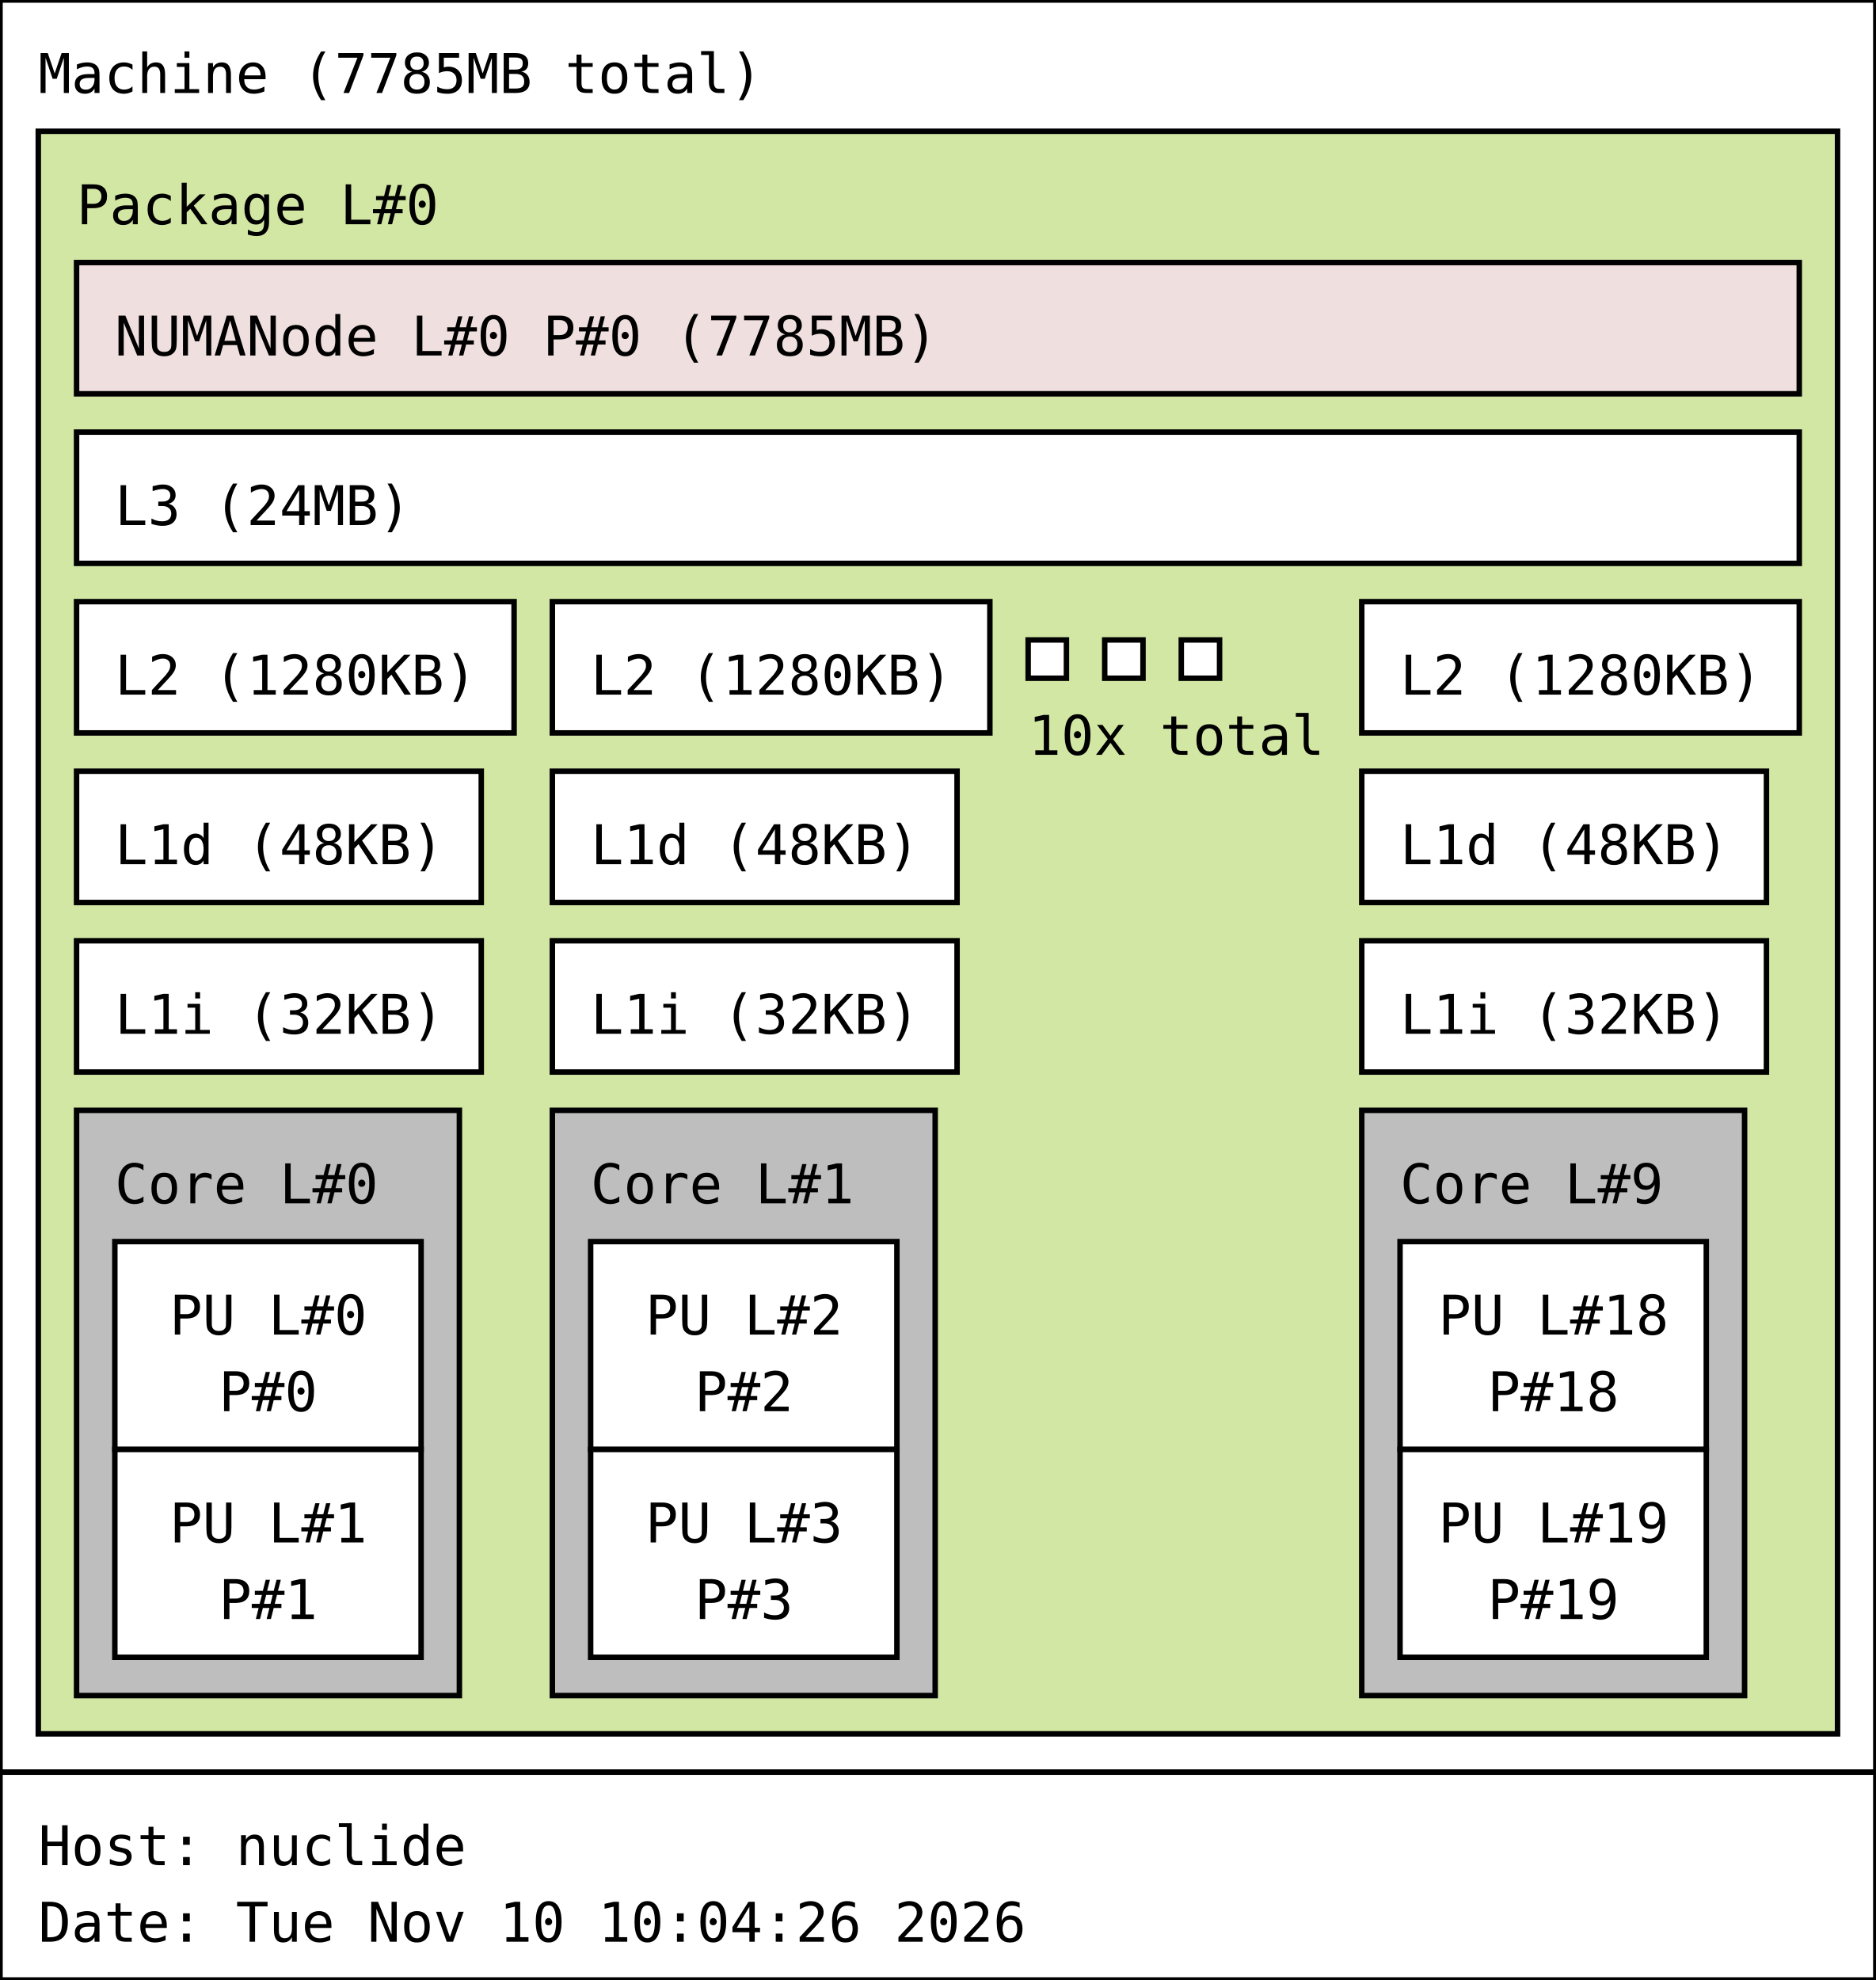
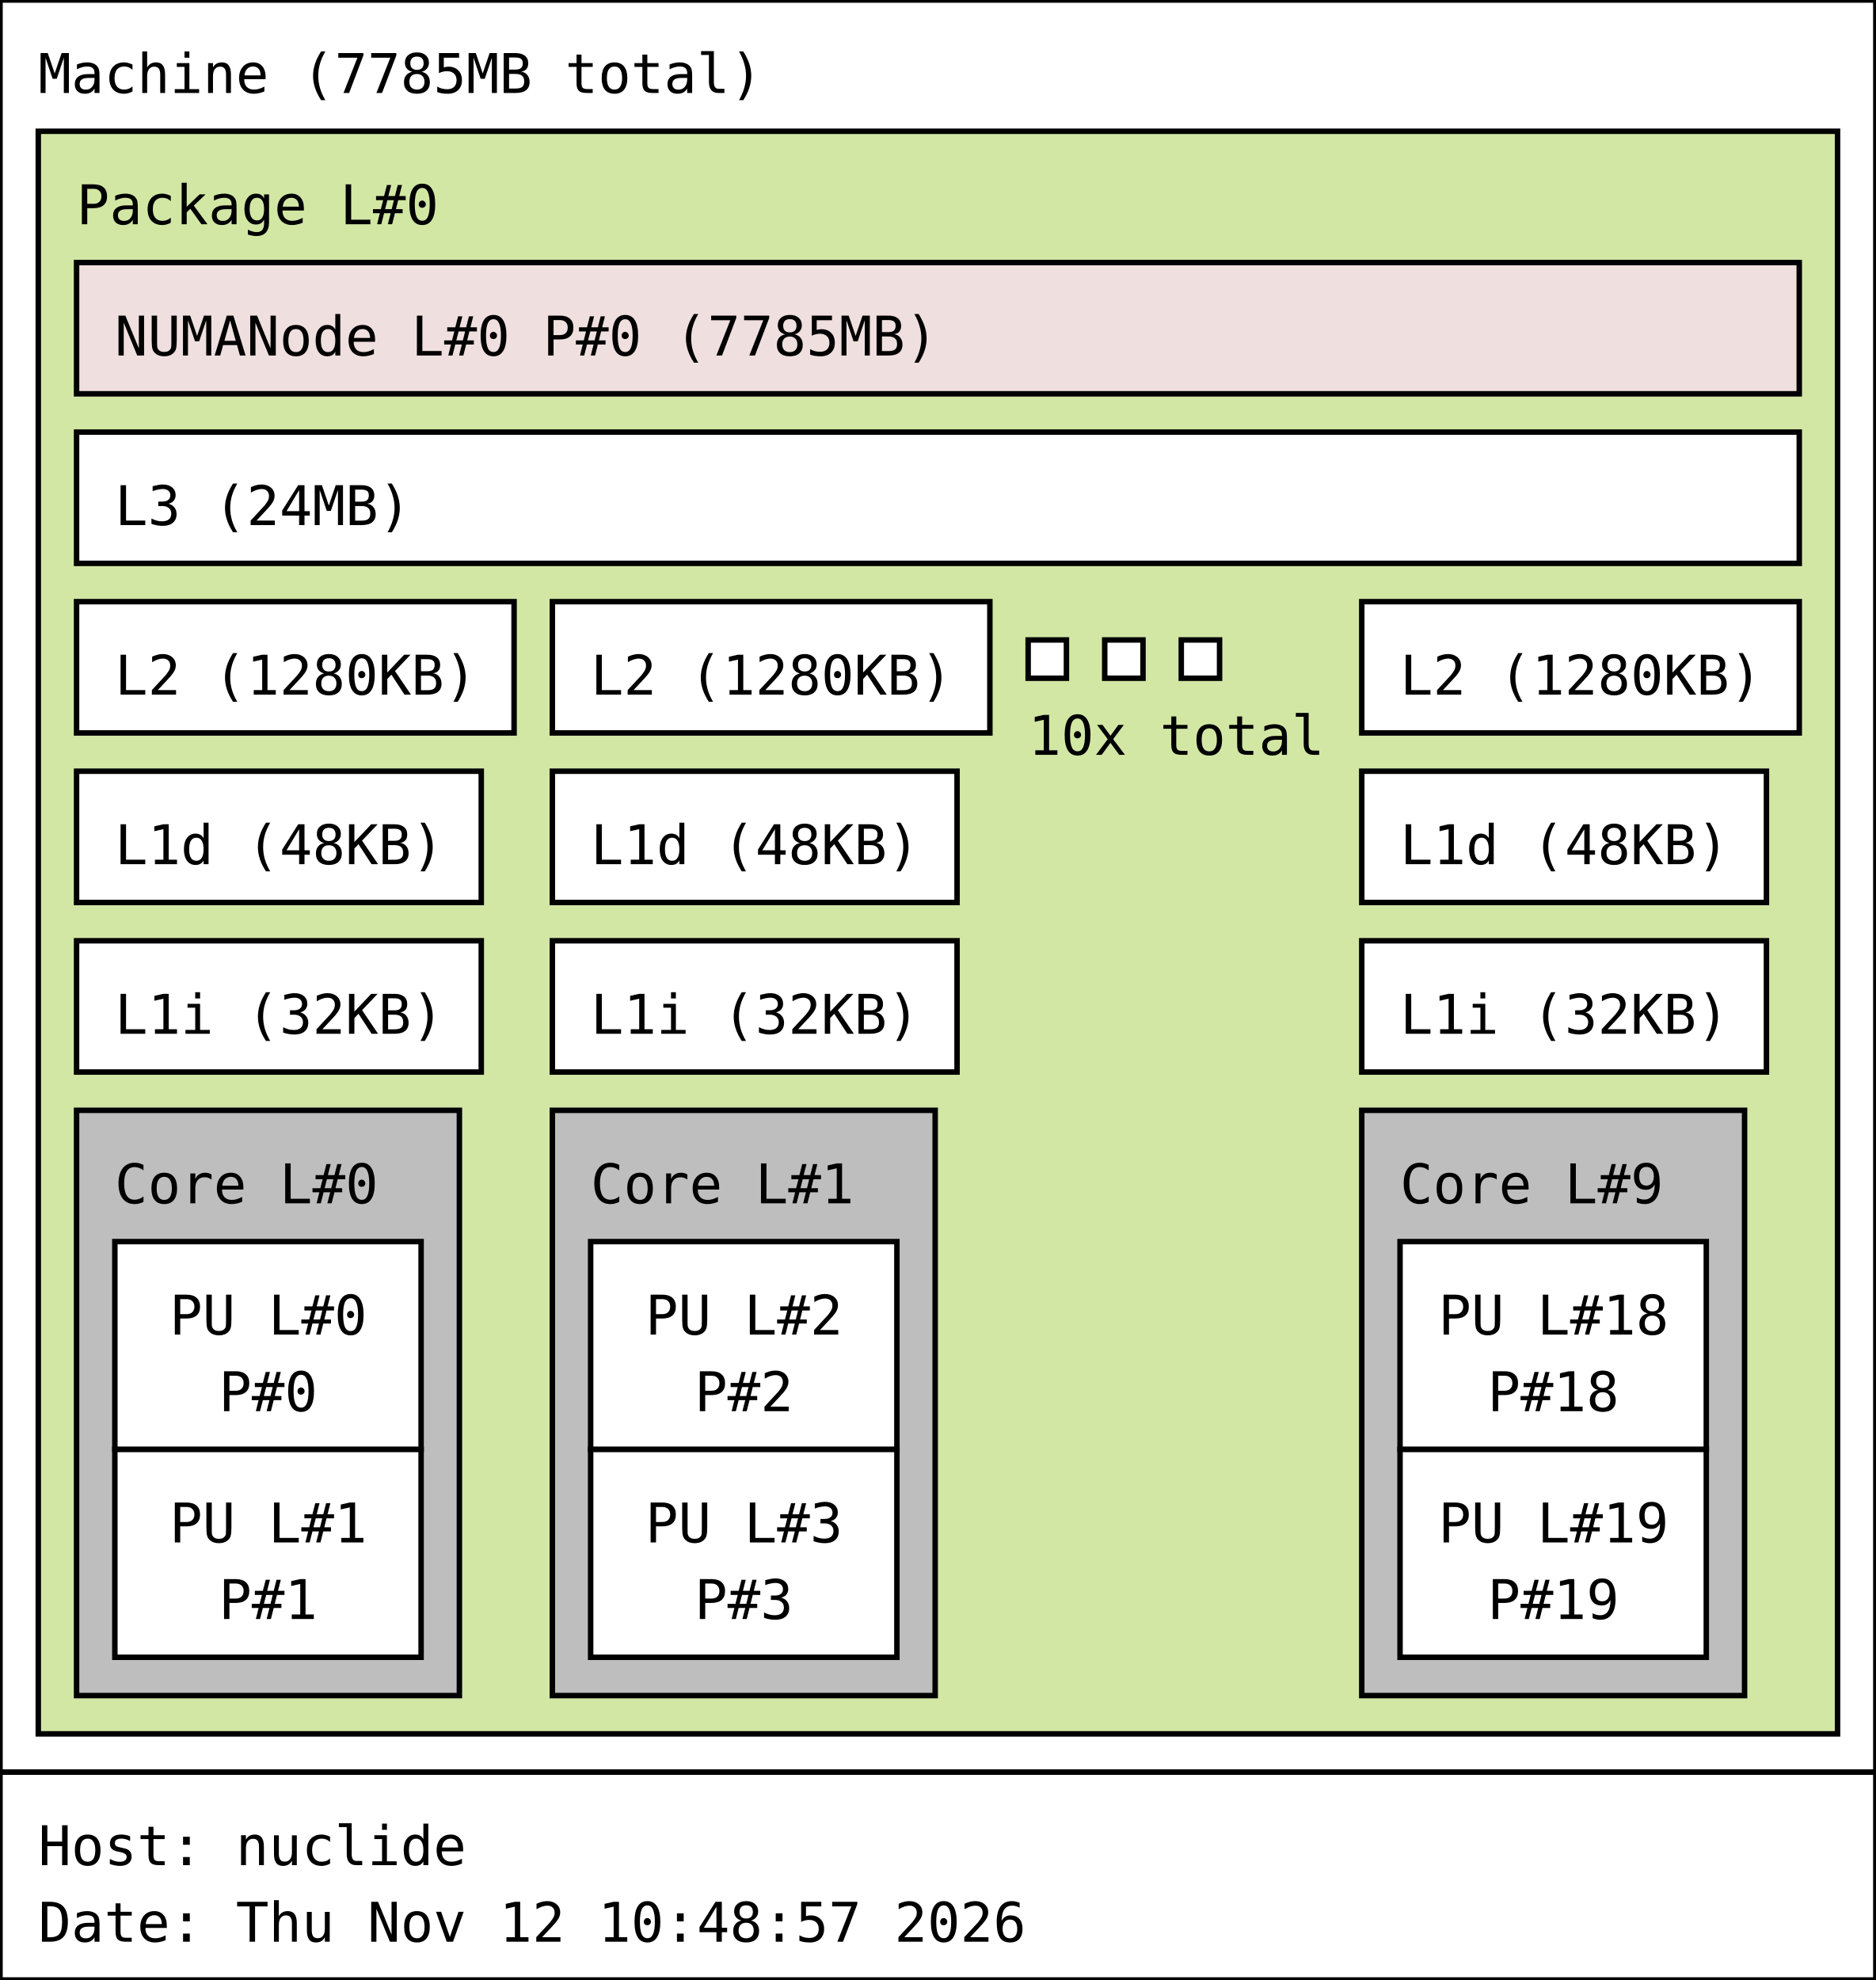
<svg xmlns="http://www.w3.org/2000/svg" width="343px" height="362px" viewBox="0 0 343px 362px" version="1.1">
  <rect id="Machine_0_rect" class="Machine" x="0" y="0" width="343" height="324" fill="rgb(255,255,255)" stroke="rgb(0,0,0)" stroke-width="1" />
  <text id="Machine_0_text" class="Machine" font-family="Monospace" x="7" y="17" fill="rgb(0,0,0)" font-size="10px">Machine (7785MB total)</text>
  <rect id="Package_0_rect" class="Package" x="7" y="24" width="329" height="293" fill="rgb(210,231,164)" stroke="rgb(0,0,0)" stroke-width="1" />
  <text id="Package_0_text" class="Package" font-family="Monospace" x="14" y="41" fill="rgb(0,0,0)" font-size="10px">Package L#0</text>
  <rect id="L3_0_rect" class="L3" x="14" y="79" width="315" height="24" fill="rgb(255,255,255)" stroke="rgb(0,0,0)" stroke-width="1" />
  <text id="L3_0_text" class="L3" font-family="Monospace" x="21" y="96" fill="rgb(0,0,0)" font-size="10px">L3 (24MB)</text>
  <rect id="L2_0_rect" class="L2" x="14" y="110" width="80" height="24" fill="rgb(255,255,255)" stroke="rgb(0,0,0)" stroke-width="1" />
  <text id="L2_0_text" class="L2" font-family="Monospace" x="21" y="127" fill="rgb(0,0,0)" font-size="10px">L2 (1280KB)</text>
  <rect id="L1d_0_rect" class="L1d" x="14" y="141" width="74" height="24" fill="rgb(255,255,255)" stroke="rgb(0,0,0)" stroke-width="1" />
  <text id="L1d_0_text" class="L1d" font-family="Monospace" x="21" y="158" fill="rgb(0,0,0)" font-size="10px">L1d (48KB)</text>
  <rect id="L1i_0_rect" class="L1i" x="14" y="172" width="74" height="24" fill="rgb(255,255,255)" stroke="rgb(0,0,0)" stroke-width="1" />
  <text id="L1i_0_text" class="L1i" font-family="Monospace" x="21" y="189" fill="rgb(0,0,0)" font-size="10px">L1i (32KB)</text>
  <rect id="Core_0_rect" class="Core" x="14" y="203" width="70" height="107" fill="rgb(190,190,190)" stroke="rgb(0,0,0)" stroke-width="1" />
  <text id="Core_0_text" class="Core" font-family="Monospace" x="21" y="220" fill="rgb(0,0,0)" font-size="10px">Core L#0</text>
  <rect id="PU_0_rect" class="PU" x="21" y="227" width="56" height="38" fill="rgb(255,255,255)" stroke="rgb(0,0,0)" stroke-width="1" />
  <text id="PU_0_text" class="PU" font-family="Monospace" x="31" y="244" fill="rgb(0,0,0)" font-size="10px">PU L#0</text>
  <text id="PU_0_text_1" class="PU" font-family="Monospace" x="40" y="258" fill="rgb(0,0,0)" font-size="10px">P#0</text>
  <rect id="PU_1_rect" class="PU" x="21" y="265" width="56" height="38" fill="rgb(255,255,255)" stroke="rgb(0,0,0)" stroke-width="1" />
  <text id="PU_1_text" class="PU" font-family="Monospace" x="31" y="282" fill="rgb(0,0,0)" font-size="10px">PU L#1</text>
  <text id="PU_1_text_1" class="PU" font-family="Monospace" x="40" y="296" fill="rgb(0,0,0)" font-size="10px">P#1</text>
  <rect id="L2_1_rect" class="L2" x="101" y="110" width="80" height="24" fill="rgb(255,255,255)" stroke="rgb(0,0,0)" stroke-width="1" />
  <text id="L2_1_text" class="L2" font-family="Monospace" x="108" y="127" fill="rgb(0,0,0)" font-size="10px">L2 (1280KB)</text>
  <rect id="L1d_1_rect" class="L1d" x="101" y="141" width="74" height="24" fill="rgb(255,255,255)" stroke="rgb(0,0,0)" stroke-width="1" />
  <text id="L1d_1_text" class="L1d" font-family="Monospace" x="108" y="158" fill="rgb(0,0,0)" font-size="10px">L1d (48KB)</text>
  <rect id="L1i_1_rect" class="L1i" x="101" y="172" width="74" height="24" fill="rgb(255,255,255)" stroke="rgb(0,0,0)" stroke-width="1" />
  <text id="L1i_1_text" class="L1i" font-family="Monospace" x="108" y="189" fill="rgb(0,0,0)" font-size="10px">L1i (32KB)</text>
  <rect id="Core_1_rect" class="Core" x="101" y="203" width="70" height="107" fill="rgb(190,190,190)" stroke="rgb(0,0,0)" stroke-width="1" />
  <text id="Core_1_text" class="Core" font-family="Monospace" x="108" y="220" fill="rgb(0,0,0)" font-size="10px">Core L#1</text>
  <rect id="PU_2_rect" class="PU" x="108" y="227" width="56" height="38" fill="rgb(255,255,255)" stroke="rgb(0,0,0)" stroke-width="1" />
  <text id="PU_2_text" class="PU" font-family="Monospace" x="118" y="244" fill="rgb(0,0,0)" font-size="10px">PU L#2</text>
  <text id="PU_2_text_1" class="PU" font-family="Monospace" x="127" y="258" fill="rgb(0,0,0)" font-size="10px">P#2</text>
  <rect id="PU_3_rect" class="PU" x="108" y="265" width="56" height="38" fill="rgb(255,255,255)" stroke="rgb(0,0,0)" stroke-width="1" />
  <text id="PU_3_text" class="PU" font-family="Monospace" x="118" y="282" fill="rgb(0,0,0)" font-size="10px">PU L#3</text>
  <text id="PU_3_text_1" class="PU" font-family="Monospace" x="127" y="296" fill="rgb(0,0,0)" font-size="10px">P#3</text>
  <rect id="L2_2_rect" class="L2" x="188" y="117" width="7" height="7" fill="rgb(255,255,255)" stroke="rgb(0,0,0)" stroke-width="1" />
  <rect id="L2_2_rect" class="L2" x="202" y="117" width="7" height="7" fill="rgb(255,255,255)" stroke="rgb(0,0,0)" stroke-width="1" />
  <rect id="L2_2_rect" class="L2" x="216" y="117" width="7" height="7" fill="rgb(255,255,255)" stroke="rgb(0,0,0)" stroke-width="1" />
  <text id="L2_2_text" class="L2" font-family="Monospace" x="188" y="138" fill="rgb(0,0,0)" font-size="10px">10x total</text>
  <rect id="L2_9_rect" class="L2" x="249" y="110" width="80" height="24" fill="rgb(255,255,255)" stroke="rgb(0,0,0)" stroke-width="1" />
  <text id="L2_9_text" class="L2" font-family="Monospace" x="256" y="127" fill="rgb(0,0,0)" font-size="10px">L2 (1280KB)</text>
  <rect id="L1d_9_rect" class="L1d" x="249" y="141" width="74" height="24" fill="rgb(255,255,255)" stroke="rgb(0,0,0)" stroke-width="1" />
  <text id="L1d_9_text" class="L1d" font-family="Monospace" x="256" y="158" fill="rgb(0,0,0)" font-size="10px">L1d (48KB)</text>
  <rect id="L1i_9_rect" class="L1i" x="249" y="172" width="74" height="24" fill="rgb(255,255,255)" stroke="rgb(0,0,0)" stroke-width="1" />
  <text id="L1i_9_text" class="L1i" font-family="Monospace" x="256" y="189" fill="rgb(0,0,0)" font-size="10px">L1i (32KB)</text>
  <rect id="Core_9_rect" class="Core" x="249" y="203" width="70" height="107" fill="rgb(190,190,190)" stroke="rgb(0,0,0)" stroke-width="1" />
  <text id="Core_9_text" class="Core" font-family="Monospace" x="256" y="220" fill="rgb(0,0,0)" font-size="10px">Core L#9</text>
  <rect id="PU_18_rect" class="PU" x="256" y="227" width="56" height="38" fill="rgb(255,255,255)" stroke="rgb(0,0,0)" stroke-width="1" />
  <text id="PU_18_text" class="PU" font-family="Monospace" x="263" y="244" fill="rgb(0,0,0)" font-size="10px">PU L#18</text>
  <text id="PU_18_text_1" class="PU" font-family="Monospace" x="272" y="258" fill="rgb(0,0,0)" font-size="10px">P#18</text>
  <rect id="PU_19_rect" class="PU" x="256" y="265" width="56" height="38" fill="rgb(255,255,255)" stroke="rgb(0,0,0)" stroke-width="1" />
  <text id="PU_19_text" class="PU" font-family="Monospace" x="263" y="282" fill="rgb(0,0,0)" font-size="10px">PU L#19</text>
  <text id="PU_19_text_1" class="PU" font-family="Monospace" x="272" y="296" fill="rgb(0,0,0)" font-size="10px">P#19</text>
  <rect id="NUMANode_0_rect" class="NUMANode" x="14" y="48" width="315" height="24" fill="rgb(239,223,222)" stroke="rgb(0,0,0)" stroke-width="1" />
  <text id="NUMANode_0_text" class="NUMANode" font-family="Monospace" x="21" y="65" fill="rgb(0,0,0)" font-size="10px">NUMANode L#0 P#0 (7785MB)</text>
  <rect id="anon_rect" x="0" y="324" width="343" height="38" fill="rgb(255,255,255)" stroke="rgb(0,0,0)" stroke-width="1" />
  <text id="anon_text" font-family="Monospace" x="7" y="341" fill="rgb(0,0,0)" font-size="10px">Host: nuclide</text>
-   <text id="anon_text_1" font-family="Monospace" x="7" y="355" fill="rgb(0,0,0)" font-size="10px">Date: Tue Nov 10 10:04:26 2026</text>
+   <text id="anon_text_1" font-family="Monospace" x="7" y="355" fill="rgb(0,0,0)" font-size="10px">Date: Thu Nov 12 10:48:57 2026</text>
</svg>
